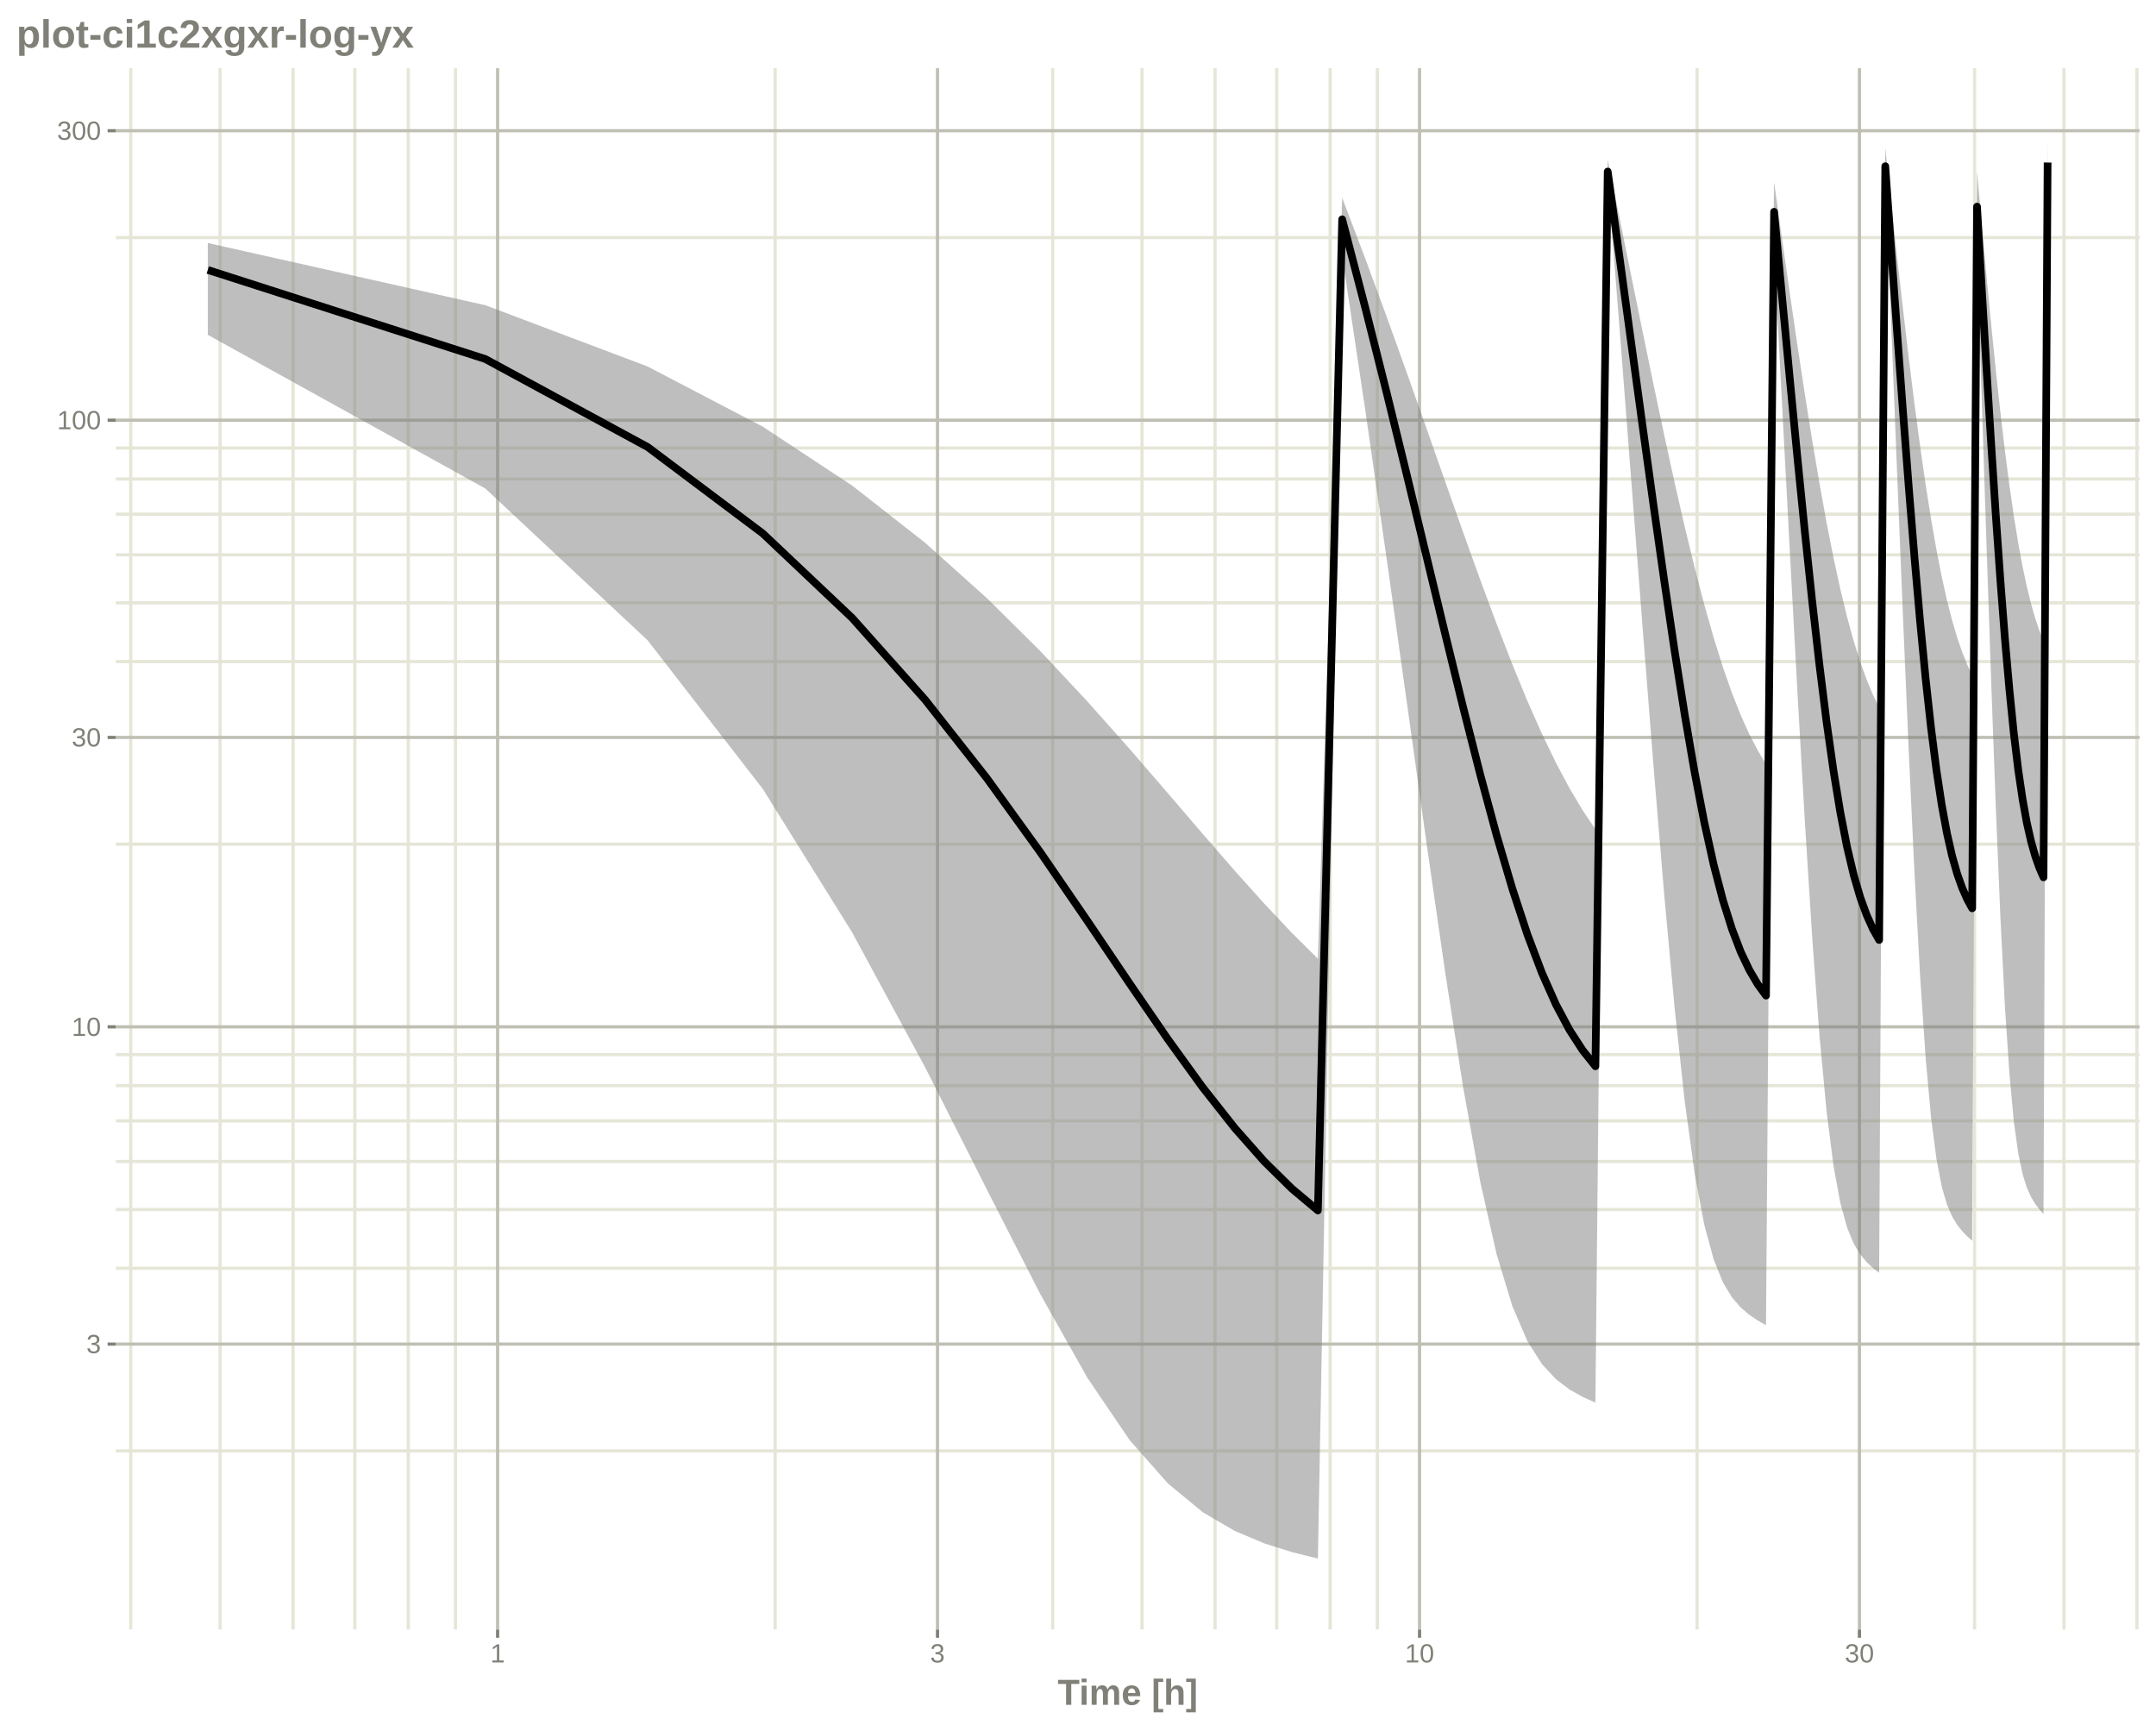
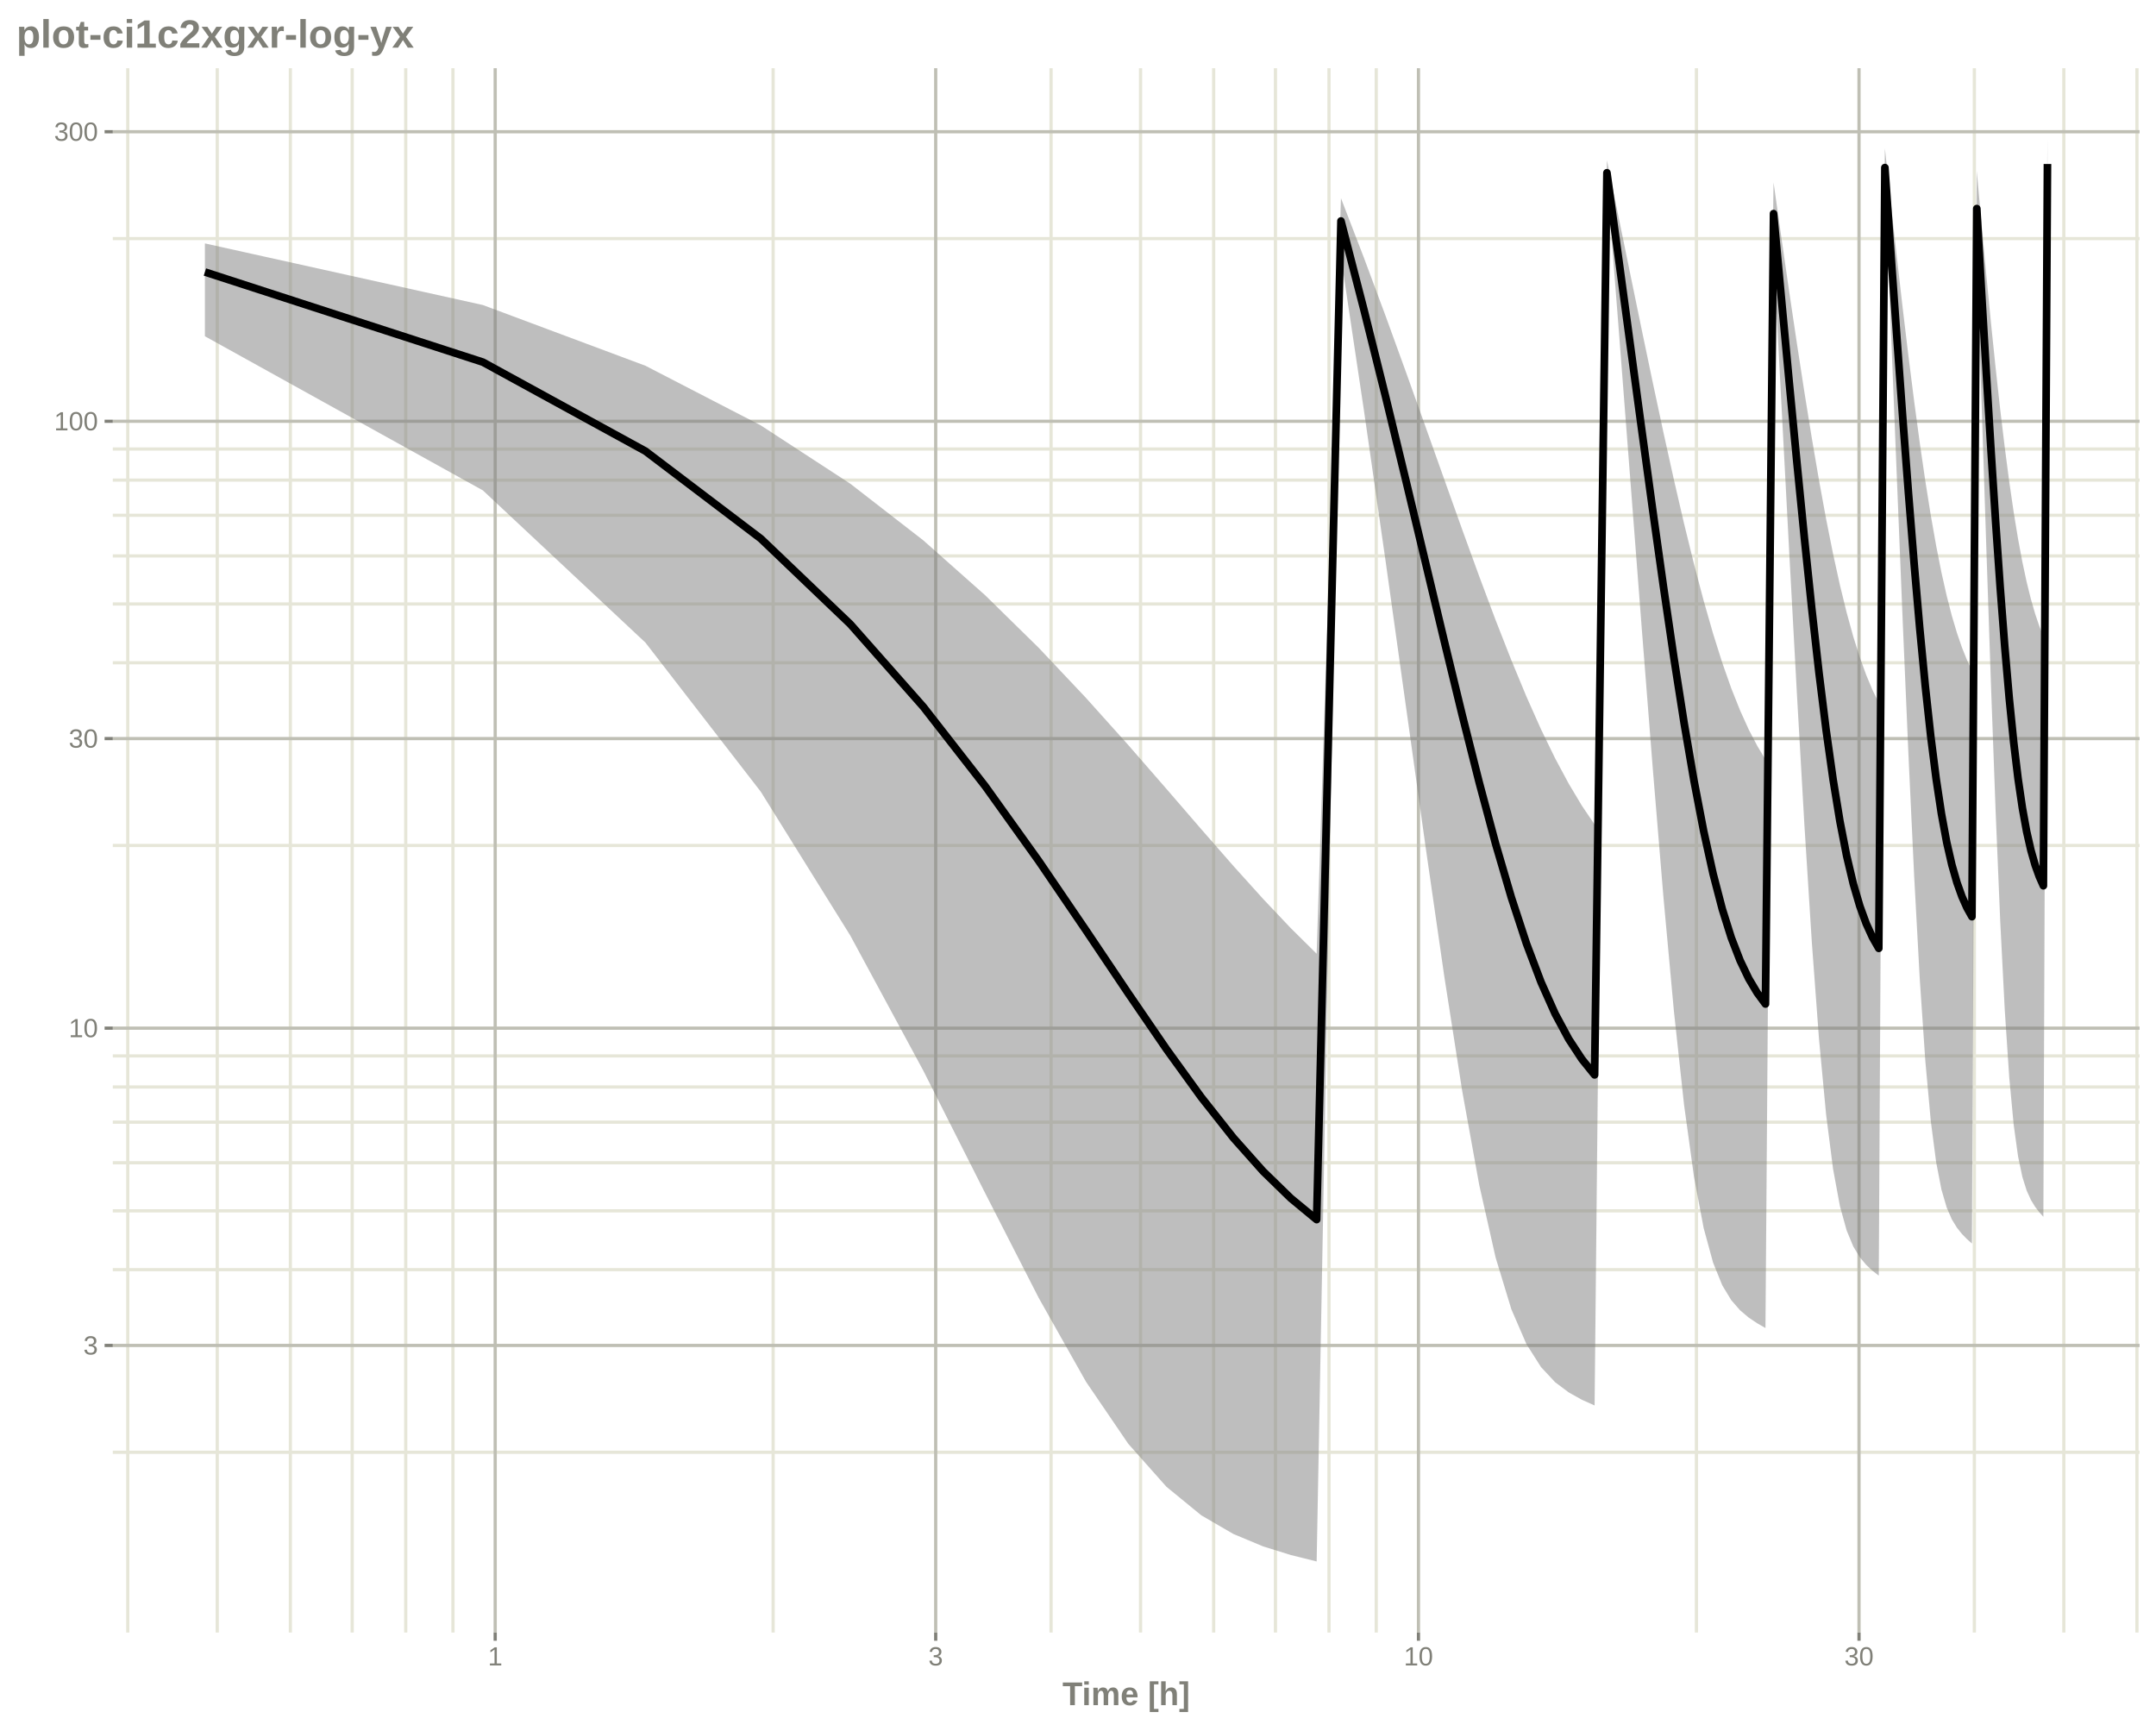
<svg xmlns="http://www.w3.org/2000/svg" viewBox="0 0 720.00 576.00">
  <defs>
    <style type="text/css">
    line, polyline, polygon, path, rect, circle {
      fill: none;
      stroke: #000000;
      stroke-linecap: round;
      stroke-linejoin: round;
      stroke-miterlimit: 10.00;
    }
  </style>
  </defs>
  <rect width="100%" height="100%" style="stroke: none; fill: #FFFFFF;" />
  <rect x="0.00" y="0.00" width="720.00" height="576.00" style="stroke-width: 1.07; stroke: #FFFFFF; fill: #FFFFFF;" />
  <defs>
-     <clipPath id="cpMzguNjd8NzE0LjUyfDU0NC4xM3wyMi43Nw==">
-       <rect x="38.67" y="22.77" width="675.85" height="521.36" />
+     <clipPath id="cpMzcuNjd8NzE0LjUyfDU0NS4xM3wyMi43Nw==">
+       <rect x="37.67" y="22.77" width="676.85" height="522.36" />
    </clipPath>
  </defs>
-   <rect x="38.67" y="22.77" width="675.85" height="521.36" style="stroke-width: 1.07; stroke: none; fill: #FFFFFF;" clip-path="url(#cpMzguNjd8NzE0LjUyfDU0NC4xM3wyMi43Nw==)" />
-   <polyline points="38.67,484.48 714.52,484.48 " style="stroke-width: 1.07; stroke: #E6E6D8; stroke-linecap: butt;" clip-path="url(#cpMzguNjd8NzE0LjUyfDU0NC4xM3wyMi43Nw==)" />
-   <polyline points="38.67,423.50 714.52,423.50 " style="stroke-width: 1.07; stroke: #E6E6D8; stroke-linecap: butt;" clip-path="url(#cpMzguNjd8NzE0LjUyfDU0NC4xM3wyMi43Nw==)" />
-   <polyline points="38.67,403.87 714.52,403.87 " style="stroke-width: 1.07; stroke: #E6E6D8; stroke-linecap: butt;" clip-path="url(#cpMzguNjd8NzE0LjUyfDU0NC4xM3wyMi43Nw==)" />
-   <polyline points="38.67,387.83 714.52,387.83 " style="stroke-width: 1.07; stroke: #E6E6D8; stroke-linecap: butt;" clip-path="url(#cpMzguNjd8NzE0LjUyfDU0NC4xM3wyMi43Nw==)" />
-   <polyline points="38.67,374.26 714.52,374.26 " style="stroke-width: 1.07; stroke: #E6E6D8; stroke-linecap: butt;" clip-path="url(#cpMzguNjd8NzE0LjUyfDU0NC4xM3wyMi43Nw==)" />
-   <polyline points="38.67,362.52 714.52,362.52 " style="stroke-width: 1.07; stroke: #E6E6D8; stroke-linecap: butt;" clip-path="url(#cpMzguNjd8NzE0LjUyfDU0NC4xM3wyMi43Nw==)" />
-   <polyline points="38.67,352.15 714.52,352.15 " style="stroke-width: 1.07; stroke: #E6E6D8; stroke-linecap: butt;" clip-path="url(#cpMzguNjd8NzE0LjUyfDU0NC4xM3wyMi43Nw==)" />
-   <polyline points="38.67,281.90 714.52,281.90 " style="stroke-width: 1.07; stroke: #E6E6D8; stroke-linecap: butt;" clip-path="url(#cpMzguNjd8NzE0LjUyfDU0NC4xM3wyMi43Nw==)" />
-   <polyline points="38.67,220.92 714.52,220.92 " style="stroke-width: 1.07; stroke: #E6E6D8; stroke-linecap: butt;" clip-path="url(#cpMzguNjd8NzE0LjUyfDU0NC4xM3wyMi43Nw==)" />
-   <polyline points="38.67,201.29 714.52,201.29 " style="stroke-width: 1.07; stroke: #E6E6D8; stroke-linecap: butt;" clip-path="url(#cpMzguNjd8NzE0LjUyfDU0NC4xM3wyMi43Nw==)" />
-   <polyline points="38.67,185.25 714.52,185.25 " style="stroke-width: 1.07; stroke: #E6E6D8; stroke-linecap: butt;" clip-path="url(#cpMzguNjd8NzE0LjUyfDU0NC4xM3wyMi43Nw==)" />
-   <polyline points="38.67,171.69 714.52,171.69 " style="stroke-width: 1.07; stroke: #E6E6D8; stroke-linecap: butt;" clip-path="url(#cpMzguNjd8NzE0LjUyfDU0NC4xM3wyMi43Nw==)" />
-   <polyline points="38.67,159.94 714.52,159.94 " style="stroke-width: 1.07; stroke: #E6E6D8; stroke-linecap: butt;" clip-path="url(#cpMzguNjd8NzE0LjUyfDU0NC4xM3wyMi43Nw==)" />
-   <polyline points="38.67,149.58 714.52,149.58 " style="stroke-width: 1.07; stroke: #E6E6D8; stroke-linecap: butt;" clip-path="url(#cpMzguNjd8NzE0LjUyfDU0NC4xM3wyMi43Nw==)" />
-   <polyline points="38.67,79.33 714.52,79.33 " style="stroke-width: 1.07; stroke: #E6E6D8; stroke-linecap: butt;" clip-path="url(#cpMzguNjd8NzE0LjUyfDU0NC4xM3wyMi43Nw==)" />
-   <polyline points="43.66,544.13 43.66,22.77 " style="stroke-width: 1.07; stroke: #E6E6D8; stroke-linecap: butt;" clip-path="url(#cpMzguNjd8NzE0LjUyfDU0NC4xM3wyMi43Nw==)" />
-   <polyline points="73.50,544.13 73.50,22.77 " style="stroke-width: 1.07; stroke: #E6E6D8; stroke-linecap: butt;" clip-path="url(#cpMzguNjd8NzE0LjUyfDU0NC4xM3wyMi43Nw==)" />
-   <polyline points="97.88,544.13 97.88,22.77 " style="stroke-width: 1.07; stroke: #E6E6D8; stroke-linecap: butt;" clip-path="url(#cpMzguNjd8NzE0LjUyfDU0NC4xM3wyMi43Nw==)" />
-   <polyline points="118.49,544.13 118.49,22.77 " style="stroke-width: 1.07; stroke: #E6E6D8; stroke-linecap: butt;" clip-path="url(#cpMzguNjd8NzE0LjUyfDU0NC4xM3wyMi43Nw==)" />
-   <polyline points="136.35,544.13 136.35,22.77 " style="stroke-width: 1.07; stroke: #E6E6D8; stroke-linecap: butt;" clip-path="url(#cpMzguNjd8NzE0LjUyfDU0NC4xM3wyMi43Nw==)" />
-   <polyline points="152.09,544.13 152.09,22.77 " style="stroke-width: 1.07; stroke: #E6E6D8; stroke-linecap: butt;" clip-path="url(#cpMzguNjd8NzE0LjUyfDU0NC4xM3wyMi43Nw==)" />
-   <polyline points="258.86,544.13 258.86,22.77 " style="stroke-width: 1.07; stroke: #E6E6D8; stroke-linecap: butt;" clip-path="url(#cpMzguNjd8NzE0LjUyfDU0NC4xM3wyMi43Nw==)" />
-   <polyline points="351.54,544.13 351.54,22.77 " style="stroke-width: 1.07; stroke: #E6E6D8; stroke-linecap: butt;" clip-path="url(#cpMzguNjd8NzE0LjUyfDU0NC4xM3wyMi43Nw==)" />
-   <polyline points="381.38,544.13 381.38,22.77 " style="stroke-width: 1.07; stroke: #E6E6D8; stroke-linecap: butt;" clip-path="url(#cpMzguNjd8NzE0LjUyfDU0NC4xM3wyMi43Nw==)" />
-   <polyline points="405.76,544.13 405.76,22.77 " style="stroke-width: 1.07; stroke: #E6E6D8; stroke-linecap: butt;" clip-path="url(#cpMzguNjd8NzE0LjUyfDU0NC4xM3wyMi43Nw==)" />
-   <polyline points="426.37,544.13 426.37,22.77 " style="stroke-width: 1.07; stroke: #E6E6D8; stroke-linecap: butt;" clip-path="url(#cpMzguNjd8NzE0LjUyfDU0NC4xM3wyMi43Nw==)" />
-   <polyline points="444.22,544.13 444.22,22.77 " style="stroke-width: 1.07; stroke: #E6E6D8; stroke-linecap: butt;" clip-path="url(#cpMzguNjd8NzE0LjUyfDU0NC4xM3wyMi43Nw==)" />
-   <polyline points="459.97,544.13 459.97,22.77 " style="stroke-width: 1.07; stroke: #E6E6D8; stroke-linecap: butt;" clip-path="url(#cpMzguNjd8NzE0LjUyfDU0NC4xM3wyMi43Nw==)" />
-   <polyline points="566.74,544.13 566.74,22.77 " style="stroke-width: 1.07; stroke: #E6E6D8; stroke-linecap: butt;" clip-path="url(#cpMzguNjd8NzE0LjUyfDU0NC4xM3wyMi43Nw==)" />
-   <polyline points="659.42,544.13 659.42,22.77 " style="stroke-width: 1.07; stroke: #E6E6D8; stroke-linecap: butt;" clip-path="url(#cpMzguNjd8NzE0LjUyfDU0NC4xM3wyMi43Nw==)" />
-   <polyline points="689.26,544.13 689.26,22.77 " style="stroke-width: 1.07; stroke: #E6E6D8; stroke-linecap: butt;" clip-path="url(#cpMzguNjd8NzE0LjUyfDU0NC4xM3wyMi43Nw==)" />
-   <polyline points="713.64,544.13 713.64,22.77 " style="stroke-width: 1.07; stroke: #E6E6D8; stroke-linecap: butt;" clip-path="url(#cpMzguNjd8NzE0LjUyfDU0NC4xM3wyMi43Nw==)" />
-   <polyline points="38.67,448.81 714.52,448.81 " style="stroke-width: 1.07; stroke: #BFBFB4; stroke-linecap: butt;" clip-path="url(#cpMzguNjd8NzE0LjUyfDU0NC4xM3wyMi43Nw==)" />
-   <polyline points="38.67,342.88 714.52,342.88 " style="stroke-width: 1.07; stroke: #BFBFB4; stroke-linecap: butt;" clip-path="url(#cpMzguNjd8NzE0LjUyfDU0NC4xM3wyMi43Nw==)" />
-   <polyline points="38.67,246.23 714.52,246.23 " style="stroke-width: 1.07; stroke: #BFBFB4; stroke-linecap: butt;" clip-path="url(#cpMzguNjd8NzE0LjUyfDU0NC4xM3wyMi43Nw==)" />
-   <polyline points="38.67,140.31 714.52,140.31 " style="stroke-width: 1.07; stroke: #BFBFB4; stroke-linecap: butt;" clip-path="url(#cpMzguNjd8NzE0LjUyfDU0NC4xM3wyMi43Nw==)" />
-   <polyline points="38.67,43.65 714.52,43.65 " style="stroke-width: 1.07; stroke: #BFBFB4; stroke-linecap: butt;" clip-path="url(#cpMzguNjd8NzE0LjUyfDU0NC4xM3wyMi43Nw==)" />
-   <polyline points="166.18,544.13 166.18,22.77 " style="stroke-width: 1.07; stroke: #BFBFB4; stroke-linecap: butt;" clip-path="url(#cpMzguNjd8NzE0LjUyfDU0NC4xM3wyMi43Nw==)" />
-   <polyline points="313.08,544.13 313.08,22.77 " style="stroke-width: 1.07; stroke: #BFBFB4; stroke-linecap: butt;" clip-path="url(#cpMzguNjd8NzE0LjUyfDU0NC4xM3wyMi43Nw==)" />
-   <polyline points="474.06,544.13 474.06,22.77 " style="stroke-width: 1.07; stroke: #BFBFB4; stroke-linecap: butt;" clip-path="url(#cpMzguNjd8NzE0LjUyfDU0NC4xM3wyMi43Nw==)" />
-   <polyline points="620.96,544.13 620.96,22.77 " style="stroke-width: 1.07; stroke: #BFBFB4; stroke-linecap: butt;" clip-path="url(#cpMzguNjd8NzE0LjUyfDU0NC4xM3wyMi43Nw==)" />
-   <polygon points="69.39,81.14 162.07,101.91 216.28,122.38 254.75,142.48 284.58,162.14 308.96,181.25 329.57,199.72 347.43,217.43 363.18,234.27 377.27,250.12 390.01,264.87 401.64,278.44 412.35,290.75 422.26,301.79 431.48,311.57 440.11,320.11 448.22,66.04 455.86,86.13 463.09,105.77 469.95,124.86 476.47,143.30 482.69,160.98 488.63,177.78 494.32,193.58 499.78,208.28 505.03,221.79 510.07,234.05 514.94,245.03 519.63,254.75 524.16,263.24 528.54,270.58 532.79,276.88 536.90,53.36 540.90,73.03 544.77,92.17 548.54,110.67 552.20,128.41 555.77,145.28 559.24,161.16 562.63,175.95 565.93,189.55 569.15,201.90 572.30,212.98 575.37,222.78 578.38,231.36 581.31,238.79 584.19,245.15 587.00,250.57 589.76,255.17 592.46,60.89 595.11,79.76 597.71,97.94 600.25,115.31 602.75,131.75 605.21,147.16 607.62,161.43 609.98,174.48 612.31,186.27 614.59,196.77 616.84,206.03 619.05,214.08 621.23,221.02 623.37,226.95 625.47,231.99 627.54,236.25 629.59,49.41 631.60,68.16 633.58,86.20 635.53,103.41 637.45,119.67 639.35,134.88 641.22,148.93 643.06,161.75 644.88,173.30 646.68,183.58 648.45,192.60 650.20,200.44 651.92,207.19 653.63,212.95 655.31,217.83 656.97,221.96 658.61,225.45 660.23,57.12 661.83,75.14 663.41,92.34 664.98,108.58 666.52,123.77 668.05,137.79 669.56,150.59 671.06,162.12 672.53,172.36 673.99,181.37 675.44,189.18 676.87,195.91 678.29,201.65 679.69,206.52 681.07,210.63 682.44,214.11 683.80,46.47 683.80,58.44 682.44,405.38 681.07,403.84 679.69,402.03 678.29,399.73 676.87,396.59 675.44,392.02 673.99,385.09 672.53,374.51 671.06,358.70 669.56,336.28 668.05,306.60 666.52,270.12 664.98,228.17 663.41,182.31 661.83,133.91 660.23,83.95 658.61,414.30 656.97,412.83 655.31,411.13 653.63,409.03 651.92,406.22 650.20,402.22 648.45,396.21 646.68,387.03 644.88,373.17 643.06,353.10 641.22,325.88 639.35,291.58 637.45,251.30 635.53,206.60 633.58,158.93 631.60,109.41 629.59,58.78 627.54,425.02 625.47,423.40 623.37,421.43 621.23,418.86 619.05,415.25 616.84,409.89 614.59,401.72 612.31,389.30 609.98,371.06 607.62,345.84 605.21,313.41 602.75,274.62 600.25,230.97 597.71,183.99 595.11,134.89 592.46,84.51 589.76,442.51 587.00,440.93 584.19,439.03 581.31,436.58 578.38,433.19 575.37,428.19 572.30,420.59 569.15,408.99 565.93,391.84 562.63,367.85 559.24,336.60 555.77,298.80 552.20,255.86 548.54,209.35 544.77,160.54 540.90,110.33 536.90,59.30 532.79,468.36 528.54,466.45 524.16,463.98 519.63,460.55 514.94,455.50 510.07,447.80 505.03,436.08 499.78,418.75 494.32,394.56 488.63,363.12 482.69,325.15 476.47,282.10 469.95,235.51 463.09,186.66 455.86,136.43 448.22,85.38 440.11,520.43 431.48,518.27 422.26,515.37 412.35,511.20 401.64,504.93 390.01,495.34 377.27,480.90 363.18,460.14 347.43,432.17 329.57,397.20 308.96,356.41 284.58,311.35 254.75,263.46 216.28,213.81 162.07,163.11 69.39,111.80 " style="stroke-width: 0.00; stroke: none; fill: #7F7F7F; fill-opacity: 0.50;" clip-path="url(#cpMzguNjd8NzE0LjUyfDU0NC4xM3wyMi43Nw==)" />
-   <polyline points="69.39,81.14 162.07,101.91 216.28,122.38 254.75,142.48 284.58,162.14 308.96,181.25 329.57,199.72 347.43,217.43 363.18,234.27 377.27,250.12 390.01,264.87 401.64,278.44 412.35,290.75 422.26,301.79 431.48,311.57 440.11,320.11 448.22,66.04 455.86,86.13 463.09,105.77 469.95,124.86 476.47,143.30 482.69,160.98 488.63,177.78 494.32,193.58 499.78,208.28 505.03,221.79 510.07,234.05 514.94,245.03 519.63,254.75 524.16,263.24 528.54,270.58 532.79,276.88 536.90,53.36 540.90,73.03 544.77,92.17 548.54,110.67 552.20,128.41 555.77,145.28 559.24,161.16 562.63,175.95 565.93,189.55 569.15,201.90 572.30,212.98 575.37,222.78 578.38,231.36 581.31,238.79 584.19,245.15 587.00,250.57 589.76,255.17 592.46,60.89 595.11,79.76 597.71,97.94 600.25,115.31 602.75,131.75 605.21,147.16 607.62,161.43 609.98,174.48 612.31,186.27 614.59,196.77 616.84,206.03 619.05,214.08 621.23,221.02 623.37,226.95 625.47,231.99 627.54,236.25 629.59,49.41 631.60,68.16 633.58,86.20 635.53,103.41 637.45,119.67 639.35,134.88 641.22,148.93 643.06,161.75 644.88,173.30 646.68,183.58 648.45,192.60 650.20,200.44 651.92,207.19 653.63,212.95 655.31,217.83 656.97,221.96 658.61,225.45 660.23,57.12 661.83,75.14 663.41,92.34 664.98,108.58 666.52,123.77 668.05,137.79 669.56,150.59 671.06,162.12 672.53,172.36 673.99,181.37 675.44,189.18 676.87,195.91 678.29,201.65 679.69,206.52 681.07,210.63 682.44,214.11 683.80,46.47 " style="stroke-width: 1.07; stroke: none;" clip-path="url(#cpMzguNjd8NzE0LjUyfDU0NC4xM3wyMi43Nw==)" />
-   <polyline points="683.80,58.44 682.44,405.38 681.07,403.84 679.69,402.03 678.29,399.73 676.87,396.59 675.44,392.02 673.99,385.09 672.53,374.51 671.06,358.70 669.56,336.28 668.05,306.60 666.52,270.12 664.98,228.17 663.41,182.31 661.83,133.91 660.23,83.95 658.61,414.30 656.97,412.83 655.31,411.13 653.63,409.03 651.92,406.22 650.20,402.22 648.45,396.21 646.68,387.03 644.88,373.17 643.06,353.10 641.22,325.88 639.35,291.58 637.45,251.30 635.53,206.60 633.58,158.93 631.60,109.41 629.59,58.78 627.54,425.02 625.47,423.40 623.37,421.43 621.23,418.86 619.05,415.25 616.84,409.89 614.59,401.72 612.31,389.30 609.98,371.06 607.62,345.84 605.21,313.41 602.75,274.62 600.25,230.97 597.71,183.99 595.11,134.89 592.46,84.51 589.76,442.51 587.00,440.93 584.19,439.03 581.31,436.58 578.38,433.19 575.37,428.19 572.30,420.59 569.15,408.99 565.93,391.84 562.63,367.85 559.24,336.60 555.77,298.80 552.20,255.86 548.54,209.35 544.77,160.54 540.90,110.33 536.90,59.30 532.79,468.36 528.54,466.45 524.16,463.98 519.63,460.55 514.94,455.50 510.07,447.80 505.03,436.08 499.78,418.75 494.32,394.56 488.63,363.12 482.69,325.15 476.47,282.10 469.95,235.51 463.09,186.66 455.86,136.43 448.22,85.38 440.11,520.43 431.48,518.27 422.26,515.37 412.35,511.20 401.64,504.93 390.01,495.34 377.27,480.90 363.18,460.14 347.43,432.17 329.57,397.20 308.96,356.41 284.58,311.35 254.75,263.46 216.28,213.81 162.07,163.11 69.39,111.80 " style="stroke-width: 1.07; stroke: none;" clip-path="url(#cpMzguNjd8NzE0LjUyfDU0NC4xM3wyMi43Nw==)" />
-   <polyline points="69.39,90.14 162.07,119.88 216.28,149.26 254.75,178.14 284.58,206.35 308.96,233.68 329.57,259.87 347.43,284.60 363.18,307.57 377.27,328.45 390.01,347.01 401.64,363.09 412.35,376.67 422.26,387.88 431.48,396.95 440.11,404.19 448.22,73.23 455.86,102.47 463.09,131.18 469.95,159.16 476.47,186.18 482.69,211.98 488.63,236.23 494.32,258.61 499.78,278.84 505.03,296.68 510.07,312.02 514.94,324.89 519.63,335.45 524.16,343.95 528.54,350.71 532.79,356.04 536.90,57.28 540.90,86.30 544.77,114.69 548.54,142.26 552.20,168.76 555.77,193.89 559.24,217.32 562.63,238.75 565.93,257.90 569.15,274.60 572.30,288.80 575.37,300.58 578.38,310.16 581.31,317.82 584.19,323.88 587.00,328.66 589.76,332.45 592.46,70.72 595.11,99.03 597.71,126.49 600.25,152.83 602.75,177.78 605.21,200.99 607.62,222.16 609.98,241.03 612.31,257.44 614.59,271.34 616.84,282.85 619.05,292.18 621.23,299.64 623.37,305.53 625.47,310.19 627.54,313.87 629.59,55.50 631.60,83.86 633.58,111.38 635.53,137.81 637.45,162.86 639.35,186.19 641.22,207.51 643.06,226.53 644.88,243.10 646.68,257.16 648.45,268.82 650.20,278.29 651.92,285.86 653.63,291.85 655.31,296.57 656.97,300.31 658.61,303.30 660.23,68.99 661.83,96.68 663.41,123.32 664.98,148.64 666.52,172.30 668.05,194.00 669.56,213.45 671.06,230.46 672.53,244.97 673.99,257.05 675.44,266.88 676.87,274.77 678.29,281.02 679.69,285.94 681.07,289.84 682.44,292.95 683.80,54.27 " style="stroke-width: 2.56; stroke-linecap: butt;" clip-path="url(#cpMzguNjd8NzE0LjUyfDU0NC4xM3wyMi43Nw==)" />
+   <rect x="37.67" y="22.77" width="676.85" height="522.36" style="stroke-width: 1.07; stroke: none; fill: #FFFFFF;" clip-path="url(#cpMzcuNjd8NzE0LjUyfDU0NS4xM3wyMi43Nw==)" />
+   <polyline points="37.67,484.94 714.52,484.94 " style="stroke-width: 1.07; stroke: #E6E6D8; stroke-linecap: butt;" clip-path="url(#cpMzcuNjd8NzE0LjUyfDU0NS4xM3wyMi43Nw==)" />
+   <polyline points="37.67,423.95 714.52,423.95 " style="stroke-width: 1.07; stroke: #E6E6D8; stroke-linecap: butt;" clip-path="url(#cpMzcuNjd8NzE0LjUyfDU0NS4xM3wyMi43Nw==)" />
+   <polyline points="37.67,404.31 714.52,404.31 " style="stroke-width: 1.07; stroke: #E6E6D8; stroke-linecap: butt;" clip-path="url(#cpMzcuNjd8NzE0LjUyfDU0NS4xM3wyMi43Nw==)" />
+   <polyline points="37.67,388.26 714.52,388.26 " style="stroke-width: 1.07; stroke: #E6E6D8; stroke-linecap: butt;" clip-path="url(#cpMzcuNjd8NzE0LjUyfDU0NS4xM3wyMi43Nw==)" />
+   <polyline points="37.67,374.70 714.52,374.70 " style="stroke-width: 1.07; stroke: #E6E6D8; stroke-linecap: butt;" clip-path="url(#cpMzcuNjd8NzE0LjUyfDU0NS4xM3wyMi43Nw==)" />
+   <polyline points="37.67,362.95 714.52,362.95 " style="stroke-width: 1.07; stroke: #E6E6D8; stroke-linecap: butt;" clip-path="url(#cpMzcuNjd8NzE0LjUyfDU0NS4xM3wyMi43Nw==)" />
+   <polyline points="37.67,352.58 714.52,352.58 " style="stroke-width: 1.07; stroke: #E6E6D8; stroke-linecap: butt;" clip-path="url(#cpMzcuNjd8NzE0LjUyfDU0NS4xM3wyMi43Nw==)" />
+   <polyline points="37.67,282.31 714.52,282.31 " style="stroke-width: 1.07; stroke: #E6E6D8; stroke-linecap: butt;" clip-path="url(#cpMzcuNjd8NzE0LjUyfDU0NS4xM3wyMi43Nw==)" />
+   <polyline points="37.67,221.31 714.52,221.31 " style="stroke-width: 1.07; stroke: #E6E6D8; stroke-linecap: butt;" clip-path="url(#cpMzcuNjd8NzE0LjUyfDU0NS4xM3wyMi43Nw==)" />
+   <polyline points="37.67,201.67 714.52,201.67 " style="stroke-width: 1.07; stroke: #E6E6D8; stroke-linecap: butt;" clip-path="url(#cpMzcuNjd8NzE0LjUyfDU0NS4xM3wyMi43Nw==)" />
+   <polyline points="37.67,185.63 714.52,185.63 " style="stroke-width: 1.07; stroke: #E6E6D8; stroke-linecap: butt;" clip-path="url(#cpMzcuNjd8NzE0LjUyfDU0NS4xM3wyMi43Nw==)" />
+   <polyline points="37.67,172.06 714.52,172.06 " style="stroke-width: 1.07; stroke: #E6E6D8; stroke-linecap: butt;" clip-path="url(#cpMzcuNjd8NzE0LjUyfDU0NS4xM3wyMi43Nw==)" />
+   <polyline points="37.67,160.31 714.52,160.31 " style="stroke-width: 1.07; stroke: #E6E6D8; stroke-linecap: butt;" clip-path="url(#cpMzcuNjd8NzE0LjUyfDU0NS4xM3wyMi43Nw==)" />
+   <polyline points="37.67,149.94 714.52,149.94 " style="stroke-width: 1.07; stroke: #E6E6D8; stroke-linecap: butt;" clip-path="url(#cpMzcuNjd8NzE0LjUyfDU0NS4xM3wyMi43Nw==)" />
+   <polyline points="37.67,79.67 714.52,79.67 " style="stroke-width: 1.07; stroke: #E6E6D8; stroke-linecap: butt;" clip-path="url(#cpMzcuNjd8NzE0LjUyfDU0NS4xM3wyMi43Nw==)" />
+   <polyline points="42.67,545.13 42.67,22.77 " style="stroke-width: 1.07; stroke: #E6E6D8; stroke-linecap: butt;" clip-path="url(#cpMzcuNjd8NzE0LjUyfDU0NS4xM3wyMi43Nw==)" />
+   <polyline points="72.55,545.13 72.55,22.77 " style="stroke-width: 1.07; stroke: #E6E6D8; stroke-linecap: butt;" clip-path="url(#cpMzcuNjd8NzE0LjUyfDU0NS4xM3wyMi43Nw==)" />
+   <polyline points="96.97,545.13 96.97,22.77 " style="stroke-width: 1.07; stroke: #E6E6D8; stroke-linecap: butt;" clip-path="url(#cpMzcuNjd8NzE0LjUyfDU0NS4xM3wyMi43Nw==)" />
+   <polyline points="117.61,545.13 117.61,22.77 " style="stroke-width: 1.07; stroke: #E6E6D8; stroke-linecap: butt;" clip-path="url(#cpMzcuNjd8NzE0LjUyfDU0NS4xM3wyMi43Nw==)" />
+   <polyline points="135.49,545.13 135.49,22.77 " style="stroke-width: 1.07; stroke: #E6E6D8; stroke-linecap: butt;" clip-path="url(#cpMzcuNjd8NzE0LjUyfDU0NS4xM3wyMi43Nw==)" />
+   <polyline points="151.26,545.13 151.26,22.77 " style="stroke-width: 1.07; stroke: #E6E6D8; stroke-linecap: butt;" clip-path="url(#cpMzcuNjd8NzE0LjUyfDU0NS4xM3wyMi43Nw==)" />
+   <polyline points="258.19,545.13 258.19,22.77 " style="stroke-width: 1.07; stroke: #E6E6D8; stroke-linecap: butt;" clip-path="url(#cpMzcuNjd8NzE0LjUyfDU0NS4xM3wyMi43Nw==)" />
+   <polyline points="351.01,545.13 351.01,22.77 " style="stroke-width: 1.07; stroke: #E6E6D8; stroke-linecap: butt;" clip-path="url(#cpMzcuNjd8NzE0LjUyfDU0NS4xM3wyMi43Nw==)" />
+   <polyline points="380.89,545.13 380.89,22.77 " style="stroke-width: 1.07; stroke: #E6E6D8; stroke-linecap: butt;" clip-path="url(#cpMzcuNjd8NzE0LjUyfDU0NS4xM3wyMi43Nw==)" />
+   <polyline points="405.30,545.13 405.30,22.77 " style="stroke-width: 1.07; stroke: #E6E6D8; stroke-linecap: butt;" clip-path="url(#cpMzcuNjd8NzE0LjUyfDU0NS4xM3wyMi43Nw==)" />
+   <polyline points="425.94,545.13 425.94,22.77 " style="stroke-width: 1.07; stroke: #E6E6D8; stroke-linecap: butt;" clip-path="url(#cpMzcuNjd8NzE0LjUyfDU0NS4xM3wyMi43Nw==)" />
+   <polyline points="443.82,545.13 443.82,22.77 " style="stroke-width: 1.07; stroke: #E6E6D8; stroke-linecap: butt;" clip-path="url(#cpMzcuNjd8NzE0LjUyfDU0NS4xM3wyMi43Nw==)" />
+   <polyline points="459.60,545.13 459.60,22.77 " style="stroke-width: 1.07; stroke: #E6E6D8; stroke-linecap: butt;" clip-path="url(#cpMzcuNjd8NzE0LjUyfDU0NS4xM3wyMi43Nw==)" />
+   <polyline points="566.52,545.13 566.52,22.77 " style="stroke-width: 1.07; stroke: #E6E6D8; stroke-linecap: butt;" clip-path="url(#cpMzcuNjd8NzE0LjUyfDU0NS4xM3wyMi43Nw==)" />
+   <polyline points="659.34,545.13 659.34,22.77 " style="stroke-width: 1.07; stroke: #E6E6D8; stroke-linecap: butt;" clip-path="url(#cpMzcuNjd8NzE0LjUyfDU0NS4xM3wyMi43Nw==)" />
+   <polyline points="689.22,545.13 689.22,22.77 " style="stroke-width: 1.07; stroke: #E6E6D8; stroke-linecap: butt;" clip-path="url(#cpMzcuNjd8NzE0LjUyfDU0NS4xM3wyMi43Nw==)" />
+   <polyline points="713.64,545.13 713.64,22.77 " style="stroke-width: 1.07; stroke: #E6E6D8; stroke-linecap: butt;" clip-path="url(#cpMzcuNjd8NzE0LjUyfDU0NS4xM3wyMi43Nw==)" />
+   <polyline points="37.67,449.26 714.52,449.26 " style="stroke-width: 1.07; stroke: #BFBFB4; stroke-linecap: butt;" clip-path="url(#cpMzcuNjd8NzE0LjUyfDU0NS4xM3wyMi43Nw==)" />
+   <polyline points="37.67,343.31 714.52,343.31 " style="stroke-width: 1.07; stroke: #BFBFB4; stroke-linecap: butt;" clip-path="url(#cpMzcuNjd8NzE0LjUyfDU0NS4xM3wyMi43Nw==)" />
+   <polyline points="37.67,246.63 714.52,246.63 " style="stroke-width: 1.07; stroke: #BFBFB4; stroke-linecap: butt;" clip-path="url(#cpMzcuNjd8NzE0LjUyfDU0NS4xM3wyMi43Nw==)" />
+   <polyline points="37.67,140.67 714.52,140.67 " style="stroke-width: 1.07; stroke: #BFBFB4; stroke-linecap: butt;" clip-path="url(#cpMzcuNjd8NzE0LjUyfDU0NS4xM3wyMi43Nw==)" />
+   <polyline points="37.67,43.99 714.52,43.99 " style="stroke-width: 1.07; stroke: #BFBFB4; stroke-linecap: butt;" clip-path="url(#cpMzcuNjd8NzE0LjUyfDU0NS4xM3wyMi43Nw==)" />
+   <polyline points="165.37,545.13 165.37,22.77 " style="stroke-width: 1.07; stroke: #BFBFB4; stroke-linecap: butt;" clip-path="url(#cpMzcuNjd8NzE0LjUyfDU0NS4xM3wyMi43Nw==)" />
+   <polyline points="312.48,545.13 312.48,22.77 " style="stroke-width: 1.07; stroke: #BFBFB4; stroke-linecap: butt;" clip-path="url(#cpMzcuNjd8NzE0LjUyfDU0NS4xM3wyMi43Nw==)" />
+   <polyline points="473.70,545.13 473.70,22.77 " style="stroke-width: 1.07; stroke: #BFBFB4; stroke-linecap: butt;" clip-path="url(#cpMzcuNjd8NzE0LjUyfDU0NS4xM3wyMi43Nw==)" />
+   <polyline points="620.82,545.13 620.82,22.77 " style="stroke-width: 1.07; stroke: #BFBFB4; stroke-linecap: butt;" clip-path="url(#cpMzcuNjd8NzE0LjUyfDU0NS4xM3wyMi43Nw==)" />
+   <polygon points="68.43,81.28 161.25,101.85 215.55,122.13 254.07,142.04 283.95,161.51 308.36,180.45 329.00,198.76 346.89,216.32 362.66,233.03 376.77,248.76 389.53,263.41 401.18,276.90 411.90,289.16 421.82,300.16 431.06,309.92 439.70,318.47 447.82,66.18 455.48,86.06 462.72,105.50 469.58,124.40 476.12,142.66 482.35,160.17 488.30,176.81 494.00,192.47 499.46,207.04 504.72,220.45 509.77,232.63 514.64,243.55 519.34,253.22 523.88,261.68 528.27,269.02 532.52,275.31 536.64,53.55 540.64,73.01 544.52,91.95 548.29,110.25 551.96,127.80 555.53,144.50 559.01,160.22 562.40,174.86 565.71,188.33 568.94,200.58 572.09,211.58 575.16,221.32 578.17,229.86 581.12,237.25 584.00,243.61 586.82,249.02 589.58,253.62 592.28,60.93 594.93,79.59 597.53,97.56 600.09,114.74 602.59,131.00 605.05,146.24 607.46,160.36 609.83,173.29 612.16,184.96 614.45,195.39 616.70,204.57 618.91,212.58 621.09,219.49 623.23,225.40 625.34,230.43 627.42,234.69 629.46,49.52 631.47,68.05 633.46,85.88 635.41,102.89 637.34,118.97 639.24,134.00 641.11,147.89 642.96,160.58 644.78,172.02 646.58,182.20 648.35,191.15 650.10,198.94 651.83,205.65 653.54,211.38 655.22,216.26 656.88,220.38 658.53,223.87 660.15,57.09 661.75,74.89 663.34,91.88 664.90,107.93 666.45,122.93 667.98,136.79 669.50,149.45 670.99,160.85 672.47,171.00 673.93,179.92 675.38,187.68 676.81,194.36 678.23,200.07 679.63,204.92 681.02,209.03 682.39,212.50 683.75,46.52 683.75,58.79 682.39,406.31 681.02,404.78 679.63,402.97 678.23,400.68 676.81,397.56 675.38,393.01 673.93,386.11 672.47,375.55 670.99,359.77 669.50,337.35 667.98,307.63 666.45,271.08 664.90,229.01 663.34,183.03 661.75,134.48 660.15,84.37 658.53,415.23 656.88,413.76 655.22,412.07 653.54,409.97 651.83,407.18 650.10,403.20 648.35,397.22 646.58,388.07 644.78,374.24 642.96,354.19 641.11,326.94 639.24,292.58 637.34,252.21 635.41,207.38 633.46,159.57 631.47,109.90 629.46,59.12 627.42,425.95 625.34,424.33 623.23,422.37 621.09,419.81 618.91,416.22 616.70,410.89 614.45,402.75 612.16,390.37 609.83,372.15 607.46,346.93 605.05,314.45 602.59,275.58 600.09,231.81 597.53,184.70 594.93,135.45 592.28,84.93 589.58,443.44 586.82,441.86 584.00,439.97 581.12,437.54 578.17,434.16 575.16,429.19 572.09,421.62 568.94,410.07 565.71,392.95 562.40,368.97 559.01,337.69 555.53,299.81 551.96,256.77 548.29,210.13 544.52,161.18 540.64,110.82 536.64,59.65 532.52,469.30 528.27,467.40 523.88,464.94 519.34,461.54 514.64,456.51 509.77,448.85 504.72,437.18 499.46,419.89 494.00,395.71 488.30,364.25 482.35,326.22 476.12,283.07 469.58,236.36 462.72,187.36 455.48,136.99 447.82,85.80 439.70,521.39 431.06,519.24 421.82,516.36 411.90,512.22 401.18,505.99 389.53,496.45 376.77,482.08 362.66,461.36 346.89,433.40 329.00,398.41 308.36,357.54 283.95,312.38 254.07,264.37 215.55,214.58 161.25,163.74 68.43,112.28 " style="stroke-width: 0.00; stroke: none; fill: #7F7F7F; fill-opacity: 0.50;" clip-path="url(#cpMzcuNjd8NzE0LjUyfDU0NS4xM3wyMi43Nw==)" />
+   <polyline points="68.43,81.28 161.25,101.85 215.55,122.13 254.07,142.04 283.95,161.51 308.36,180.45 329.00,198.76 346.89,216.32 362.66,233.03 376.77,248.76 389.53,263.41 401.18,276.90 411.90,289.16 421.82,300.16 431.06,309.92 439.70,318.47 447.82,66.18 455.48,86.06 462.72,105.50 469.58,124.40 476.12,142.66 482.35,160.17 488.30,176.81 494.00,192.47 499.46,207.04 504.72,220.45 509.77,232.63 514.64,243.55 519.34,253.22 523.88,261.68 528.27,269.02 532.52,275.31 536.64,53.55 540.64,73.01 544.52,91.95 548.29,110.25 551.96,127.80 555.53,144.50 559.01,160.22 562.40,174.86 565.71,188.33 568.94,200.58 572.09,211.58 575.16,221.32 578.17,229.86 581.12,237.25 584.00,243.61 586.82,249.02 589.58,253.62 592.28,60.93 594.93,79.59 597.53,97.56 600.09,114.74 602.59,131.00 605.05,146.24 607.46,160.36 609.83,173.29 612.16,184.96 614.45,195.39 616.70,204.57 618.91,212.58 621.09,219.49 623.23,225.40 625.34,230.43 627.42,234.69 629.46,49.52 631.47,68.05 633.46,85.88 635.41,102.89 637.34,118.97 639.24,134.00 641.11,147.89 642.96,160.58 644.78,172.02 646.58,182.20 648.35,191.15 650.10,198.94 651.83,205.65 653.54,211.38 655.22,216.26 656.88,220.38 658.53,223.87 660.15,57.09 661.75,74.89 663.34,91.88 664.90,107.93 666.45,122.93 667.98,136.79 669.50,149.45 670.99,160.85 672.47,171.00 673.93,179.92 675.38,187.68 676.81,194.36 678.23,200.07 679.63,204.92 681.02,209.03 682.39,212.50 683.75,46.52 " style="stroke-width: 1.07; stroke: none;" clip-path="url(#cpMzcuNjd8NzE0LjUyfDU0NS4xM3wyMi43Nw==)" />
+   <polyline points="683.75,58.79 682.39,406.31 681.02,404.78 679.63,402.97 678.23,400.68 676.81,397.56 675.38,393.01 673.93,386.11 672.47,375.55 670.99,359.77 669.50,337.35 667.98,307.63 666.45,271.08 664.90,229.01 663.34,183.03 661.75,134.48 660.15,84.37 658.53,415.23 656.88,413.76 655.22,412.07 653.54,409.97 651.83,407.18 650.10,403.20 648.35,397.22 646.58,388.07 644.78,374.24 642.96,354.19 641.11,326.94 639.24,292.58 637.34,252.21 635.41,207.38 633.46,159.57 631.47,109.90 629.46,59.12 627.42,425.95 625.34,424.33 623.23,422.37 621.09,419.81 618.91,416.22 616.70,410.89 614.45,402.75 612.16,390.37 609.83,372.15 607.46,346.93 605.05,314.45 602.59,275.58 600.09,231.81 597.53,184.70 594.93,135.45 592.28,84.93 589.58,443.44 586.82,441.86 584.00,439.97 581.12,437.54 578.17,434.16 575.16,429.19 572.09,421.62 568.94,410.07 565.71,392.95 562.40,368.97 559.01,337.69 555.53,299.81 551.96,256.77 548.29,210.13 544.52,161.18 540.64,110.82 536.64,59.65 532.52,469.30 528.27,467.40 523.88,464.94 519.34,461.54 514.64,456.51 509.77,448.85 504.72,437.18 499.46,419.89 494.00,395.71 488.30,364.25 482.35,326.22 476.12,283.07 469.58,236.36 462.72,187.36 455.48,136.99 447.82,85.80 439.70,521.39 431.06,519.24 421.82,516.36 411.90,512.22 401.18,505.99 389.53,496.45 376.77,482.08 362.66,461.36 346.89,433.40 329.00,398.41 308.36,357.54 283.95,312.38 254.07,264.37 215.55,214.58 161.25,163.74 68.43,112.28 " style="stroke-width: 1.07; stroke: none;" clip-path="url(#cpMzcuNjd8NzE0LjUyfDU0NS4xM3wyMi43Nw==)" />
+   <polyline points="68.43,90.83 161.25,120.92 215.55,150.64 254.07,179.86 283.95,208.40 308.36,236.03 329.00,262.50 346.89,287.48 362.66,310.64 376.77,331.66 389.53,350.30 401.18,366.40 411.90,379.96 421.82,391.11 431.06,400.10 439.70,407.24 447.82,73.79 455.48,103.39 462.72,132.45 469.58,160.77 476.12,188.11 482.35,214.21 488.30,238.73 494.00,261.34 499.46,281.74 504.72,299.69 509.77,315.10 514.64,327.98 519.34,338.51 523.88,346.96 528.27,353.65 532.52,358.92 536.64,57.69 540.64,87.07 544.52,115.82 548.29,143.74 551.96,170.57 555.53,196.00 559.01,219.71 562.40,241.36 565.71,260.69 568.94,277.51 572.09,291.77 575.16,303.57 578.17,313.14 581.12,320.76 584.00,326.78 586.82,331.51 589.58,335.25 592.28,71.33 594.93,100.01 597.53,127.82 600.09,154.51 602.59,179.77 605.05,203.27 607.46,224.68 609.83,243.74 612.16,260.27 614.45,274.26 616.70,285.80 618.91,295.13 621.09,302.56 623.23,308.42 625.34,313.03 627.42,316.67 629.46,55.96 631.47,84.68 633.46,112.57 635.41,139.35 637.34,164.72 639.24,188.35 641.11,209.92 642.96,229.16 644.78,245.88 646.58,260.04 648.35,271.75 650.10,281.23 651.83,288.78 653.54,294.74 655.22,299.43 656.88,303.14 658.53,306.09 660.15,69.65 661.75,97.70 663.34,124.71 664.90,150.36 666.45,174.34 667.98,196.31 669.50,215.99 670.99,233.18 672.47,247.81 673.93,259.95 675.38,269.82 676.81,277.70 678.23,283.93 679.63,288.83 681.02,292.69 682.39,295.77 683.75,54.76 " style="stroke-width: 2.56; stroke-linecap: butt;" clip-path="url(#cpMzcuNjd8NzE0LjUyfDU0NS4xM3wyMi43Nw==)" />
  <defs>
    <clipPath id="cpMC4wMHw3MjAuMDB8NTc2LjAwfDAuMDA=">
      <rect x="0.00" y="0.00" width="720.00" height="576.00" />
    </clipPath>
  </defs>
  <g clip-path="url(#cpMC4wMHw3MjAuMDB8NTc2LjAwfDAuMDA=)">
-     <text x="28.84" y="451.83" style="font-size: 8.80px; fill: #808078; font-family: Liberation Sans;" textLength="4.89px" lengthAdjust="spacingAndGlyphs">3</text>
+     <text x="27.84" y="452.29" style="font-size: 8.80px; fill: #808078; font-family: Liberation Sans;" textLength="4.89px" lengthAdjust="spacingAndGlyphs">3</text>
  </g>
  <g clip-path="url(#cpMC4wMHw3MjAuMDB8NTc2LjAwfDAuMDA=)">
-     <text x="23.95" y="345.91" style="font-size: 8.80px; fill: #808078; font-family: Liberation Sans;" textLength="9.78px" lengthAdjust="spacingAndGlyphs">10</text>
+     <text x="22.95" y="346.33" style="font-size: 8.80px; fill: #808078; font-family: Liberation Sans;" textLength="9.78px" lengthAdjust="spacingAndGlyphs">10</text>
  </g>
  <g clip-path="url(#cpMC4wMHw3MjAuMDB8NTc2LjAwfDAuMDA=)">
-     <text x="23.95" y="249.25" style="font-size: 8.80px; fill: #808078; font-family: Liberation Sans;" textLength="9.78px" lengthAdjust="spacingAndGlyphs">30</text>
+     <text x="22.95" y="249.65" style="font-size: 8.80px; fill: #808078; font-family: Liberation Sans;" textLength="9.78px" lengthAdjust="spacingAndGlyphs">30</text>
  </g>
  <g clip-path="url(#cpMC4wMHw3MjAuMDB8NTc2LjAwfDAuMDA=)">
-     <text x="19.06" y="143.33" style="font-size: 8.80px; fill: #808078; font-family: Liberation Sans;" textLength="14.67px" lengthAdjust="spacingAndGlyphs">100</text>
+     <text x="18.06" y="143.69" style="font-size: 8.80px; fill: #808078; font-family: Liberation Sans;" textLength="14.67px" lengthAdjust="spacingAndGlyphs">100</text>
  </g>
  <g clip-path="url(#cpMC4wMHw3MjAuMDB8NTc2LjAwfDAuMDA=)">
-     <text x="19.06" y="46.68" style="font-size: 8.80px; fill: #808078; font-family: Liberation Sans;" textLength="14.67px" lengthAdjust="spacingAndGlyphs">300</text>
+     <text x="18.06" y="47.01" style="font-size: 8.80px; fill: #808078; font-family: Liberation Sans;" textLength="14.67px" lengthAdjust="spacingAndGlyphs">300</text>
  </g>
-   <polyline points="35.93,448.81 38.67,448.81 " style="stroke-width: 1.07; stroke: #808078; stroke-linecap: butt;" clip-path="url(#cpMC4wMHw3MjAuMDB8NTc2LjAwfDAuMDA=)" />
-   <polyline points="35.93,342.88 38.67,342.88 " style="stroke-width: 1.07; stroke: #808078; stroke-linecap: butt;" clip-path="url(#cpMC4wMHw3MjAuMDB8NTc2LjAwfDAuMDA=)" />
-   <polyline points="35.93,246.23 38.67,246.23 " style="stroke-width: 1.07; stroke: #808078; stroke-linecap: butt;" clip-path="url(#cpMC4wMHw3MjAuMDB8NTc2LjAwfDAuMDA=)" />
-   <polyline points="35.93,140.31 38.67,140.31 " style="stroke-width: 1.07; stroke: #808078; stroke-linecap: butt;" clip-path="url(#cpMC4wMHw3MjAuMDB8NTc2LjAwfDAuMDA=)" />
-   <polyline points="35.93,43.65 38.67,43.65 " style="stroke-width: 1.07; stroke: #808078; stroke-linecap: butt;" clip-path="url(#cpMC4wMHw3MjAuMDB8NTc2LjAwfDAuMDA=)" />
-   <polyline points="166.18,546.87 166.18,544.13 " style="stroke-width: 1.07; stroke: #808078; stroke-linecap: butt;" clip-path="url(#cpMC4wMHw3MjAuMDB8NTc2LjAwfDAuMDA=)" />
-   <polyline points="313.08,546.87 313.08,544.13 " style="stroke-width: 1.07; stroke: #808078; stroke-linecap: butt;" clip-path="url(#cpMC4wMHw3MjAuMDB8NTc2LjAwfDAuMDA=)" />
-   <polyline points="474.06,546.87 474.06,544.13 " style="stroke-width: 1.07; stroke: #808078; stroke-linecap: butt;" clip-path="url(#cpMC4wMHw3MjAuMDB8NTc2LjAwfDAuMDA=)" />
-   <polyline points="620.96,546.87 620.96,544.13 " style="stroke-width: 1.07; stroke: #808078; stroke-linecap: butt;" clip-path="url(#cpMC4wMHw3MjAuMDB8NTc2LjAwfDAuMDA=)" />
+   <polyline points="34.93,449.26 37.67,449.26 " style="stroke-width: 1.07; stroke: #808078; stroke-linecap: butt;" clip-path="url(#cpMC4wMHw3MjAuMDB8NTc2LjAwfDAuMDA=)" />
+   <polyline points="34.93,343.31 37.67,343.31 " style="stroke-width: 1.07; stroke: #808078; stroke-linecap: butt;" clip-path="url(#cpMC4wMHw3MjAuMDB8NTc2LjAwfDAuMDA=)" />
+   <polyline points="34.93,246.63 37.67,246.63 " style="stroke-width: 1.07; stroke: #808078; stroke-linecap: butt;" clip-path="url(#cpMC4wMHw3MjAuMDB8NTc2LjAwfDAuMDA=)" />
+   <polyline points="34.93,140.67 37.67,140.67 " style="stroke-width: 1.07; stroke: #808078; stroke-linecap: butt;" clip-path="url(#cpMC4wMHw3MjAuMDB8NTc2LjAwfDAuMDA=)" />
+   <polyline points="34.93,43.99 37.67,43.99 " style="stroke-width: 1.07; stroke: #808078; stroke-linecap: butt;" clip-path="url(#cpMC4wMHw3MjAuMDB8NTc2LjAwfDAuMDA=)" />
+   <polyline points="165.37,547.87 165.37,545.13 " style="stroke-width: 1.07; stroke: #808078; stroke-linecap: butt;" clip-path="url(#cpMC4wMHw3MjAuMDB8NTc2LjAwfDAuMDA=)" />
+   <polyline points="312.48,547.87 312.48,545.13 " style="stroke-width: 1.07; stroke: #808078; stroke-linecap: butt;" clip-path="url(#cpMC4wMHw3MjAuMDB8NTc2LjAwfDAuMDA=)" />
+   <polyline points="473.70,547.87 473.70,545.13 " style="stroke-width: 1.07; stroke: #808078; stroke-linecap: butt;" clip-path="url(#cpMC4wMHw3MjAuMDB8NTc2LjAwfDAuMDA=)" />
+   <polyline points="620.82,547.87 620.82,545.13 " style="stroke-width: 1.07; stroke: #808078; stroke-linecap: butt;" clip-path="url(#cpMC4wMHw3MjAuMDB8NTc2LjAwfDAuMDA=)" />
  <g clip-path="url(#cpMC4wMHw3MjAuMDB8NTc2LjAwfDAuMDA=)">
-     <text x="163.74" y="555.11" style="font-size: 8.80px; fill: #808078; font-family: Liberation Sans;" textLength="4.89px" lengthAdjust="spacingAndGlyphs">1</text>
+     <text x="162.93" y="556.11" style="font-size: 8.80px; fill: #808078; font-family: Liberation Sans;" textLength="4.89px" lengthAdjust="spacingAndGlyphs">1</text>
  </g>
  <g clip-path="url(#cpMC4wMHw3MjAuMDB8NTc2LjAwfDAuMDA=)">
-     <text x="310.63" y="555.11" style="font-size: 8.80px; fill: #808078; font-family: Liberation Sans;" textLength="4.89px" lengthAdjust="spacingAndGlyphs">3</text>
+     <text x="310.04" y="556.11" style="font-size: 8.80px; fill: #808078; font-family: Liberation Sans;" textLength="4.89px" lengthAdjust="spacingAndGlyphs">3</text>
  </g>
  <g clip-path="url(#cpMC4wMHw3MjAuMDB8NTc2LjAwfDAuMDA=)">
-     <text x="469.17" y="555.11" style="font-size: 8.80px; fill: #808078; font-family: Liberation Sans;" textLength="9.78px" lengthAdjust="spacingAndGlyphs">10</text>
+     <text x="468.81" y="556.11" style="font-size: 8.80px; fill: #808078; font-family: Liberation Sans;" textLength="9.78px" lengthAdjust="spacingAndGlyphs">10</text>
  </g>
  <g clip-path="url(#cpMC4wMHw3MjAuMDB8NTc2LjAwfDAuMDA=)">
-     <text x="616.07" y="555.11" style="font-size: 8.80px; fill: #808078; font-family: Liberation Sans;" textLength="9.78px" lengthAdjust="spacingAndGlyphs">30</text>
+     <text x="615.93" y="556.11" style="font-size: 8.80px; fill: #808078; font-family: Liberation Sans;" textLength="9.78px" lengthAdjust="spacingAndGlyphs">30</text>
  </g>
  <g clip-path="url(#cpMC4wMHw3MjAuMDB8NTc2LjAwfDAuMDA=)">
-     <text x="353.19" y="569.26" style="font-size: 12.10px; font-weight: bold; fill: #808078; font-family: Liberation Sans;" textLength="46.81px" lengthAdjust="spacingAndGlyphs">Time [h]</text>
+     <text x="354.80" y="569.38" style="font-size: 11.00px; font-weight: bold; fill: #808078; font-family: Liberation Sans;" textLength="42.58px" lengthAdjust="spacingAndGlyphs">Time [h]</text>
  </g>
  <g clip-path="url(#cpMC4wMHw3MjAuMDB8NTc2LjAwfDAuMDA=)">
    <text x="5.48" y="15.92" style="font-size: 13.20px; font-weight: bold; fill: #808078; font-family: Liberation Sans;" textLength="132.59px" lengthAdjust="spacingAndGlyphs">plot-ci1c2xgxr-log-yx</text>
  </g>
</svg>
